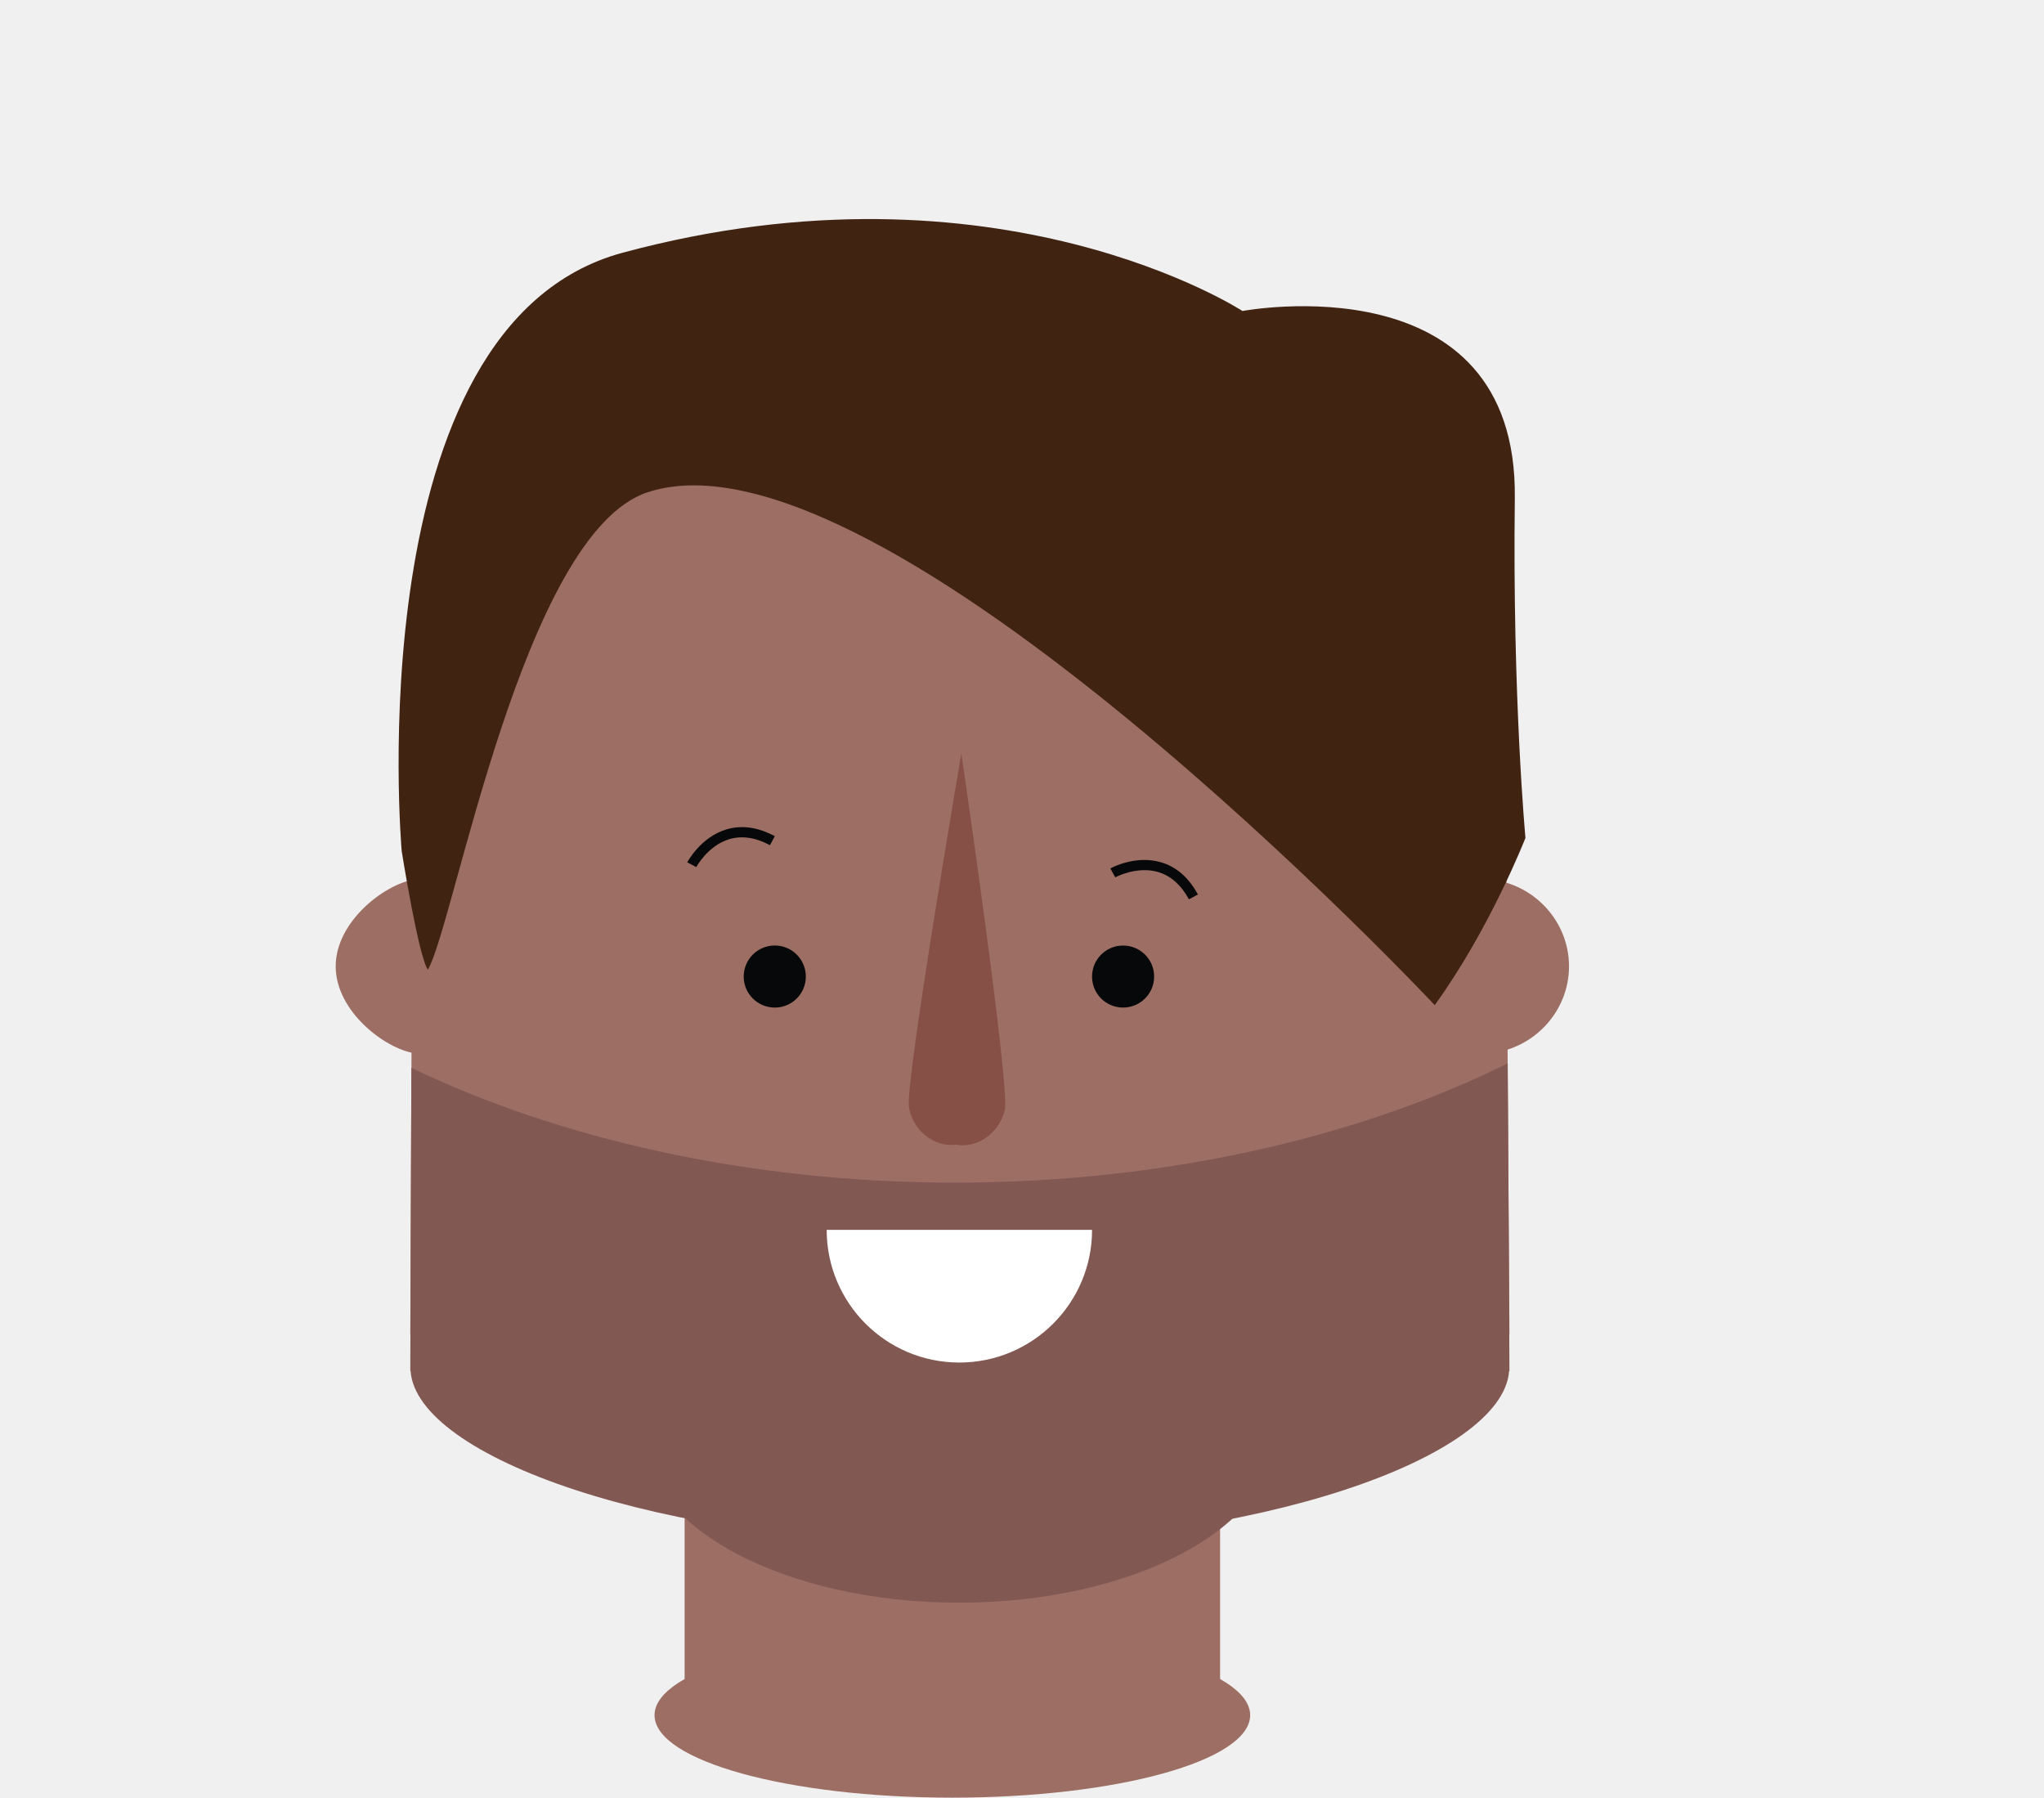
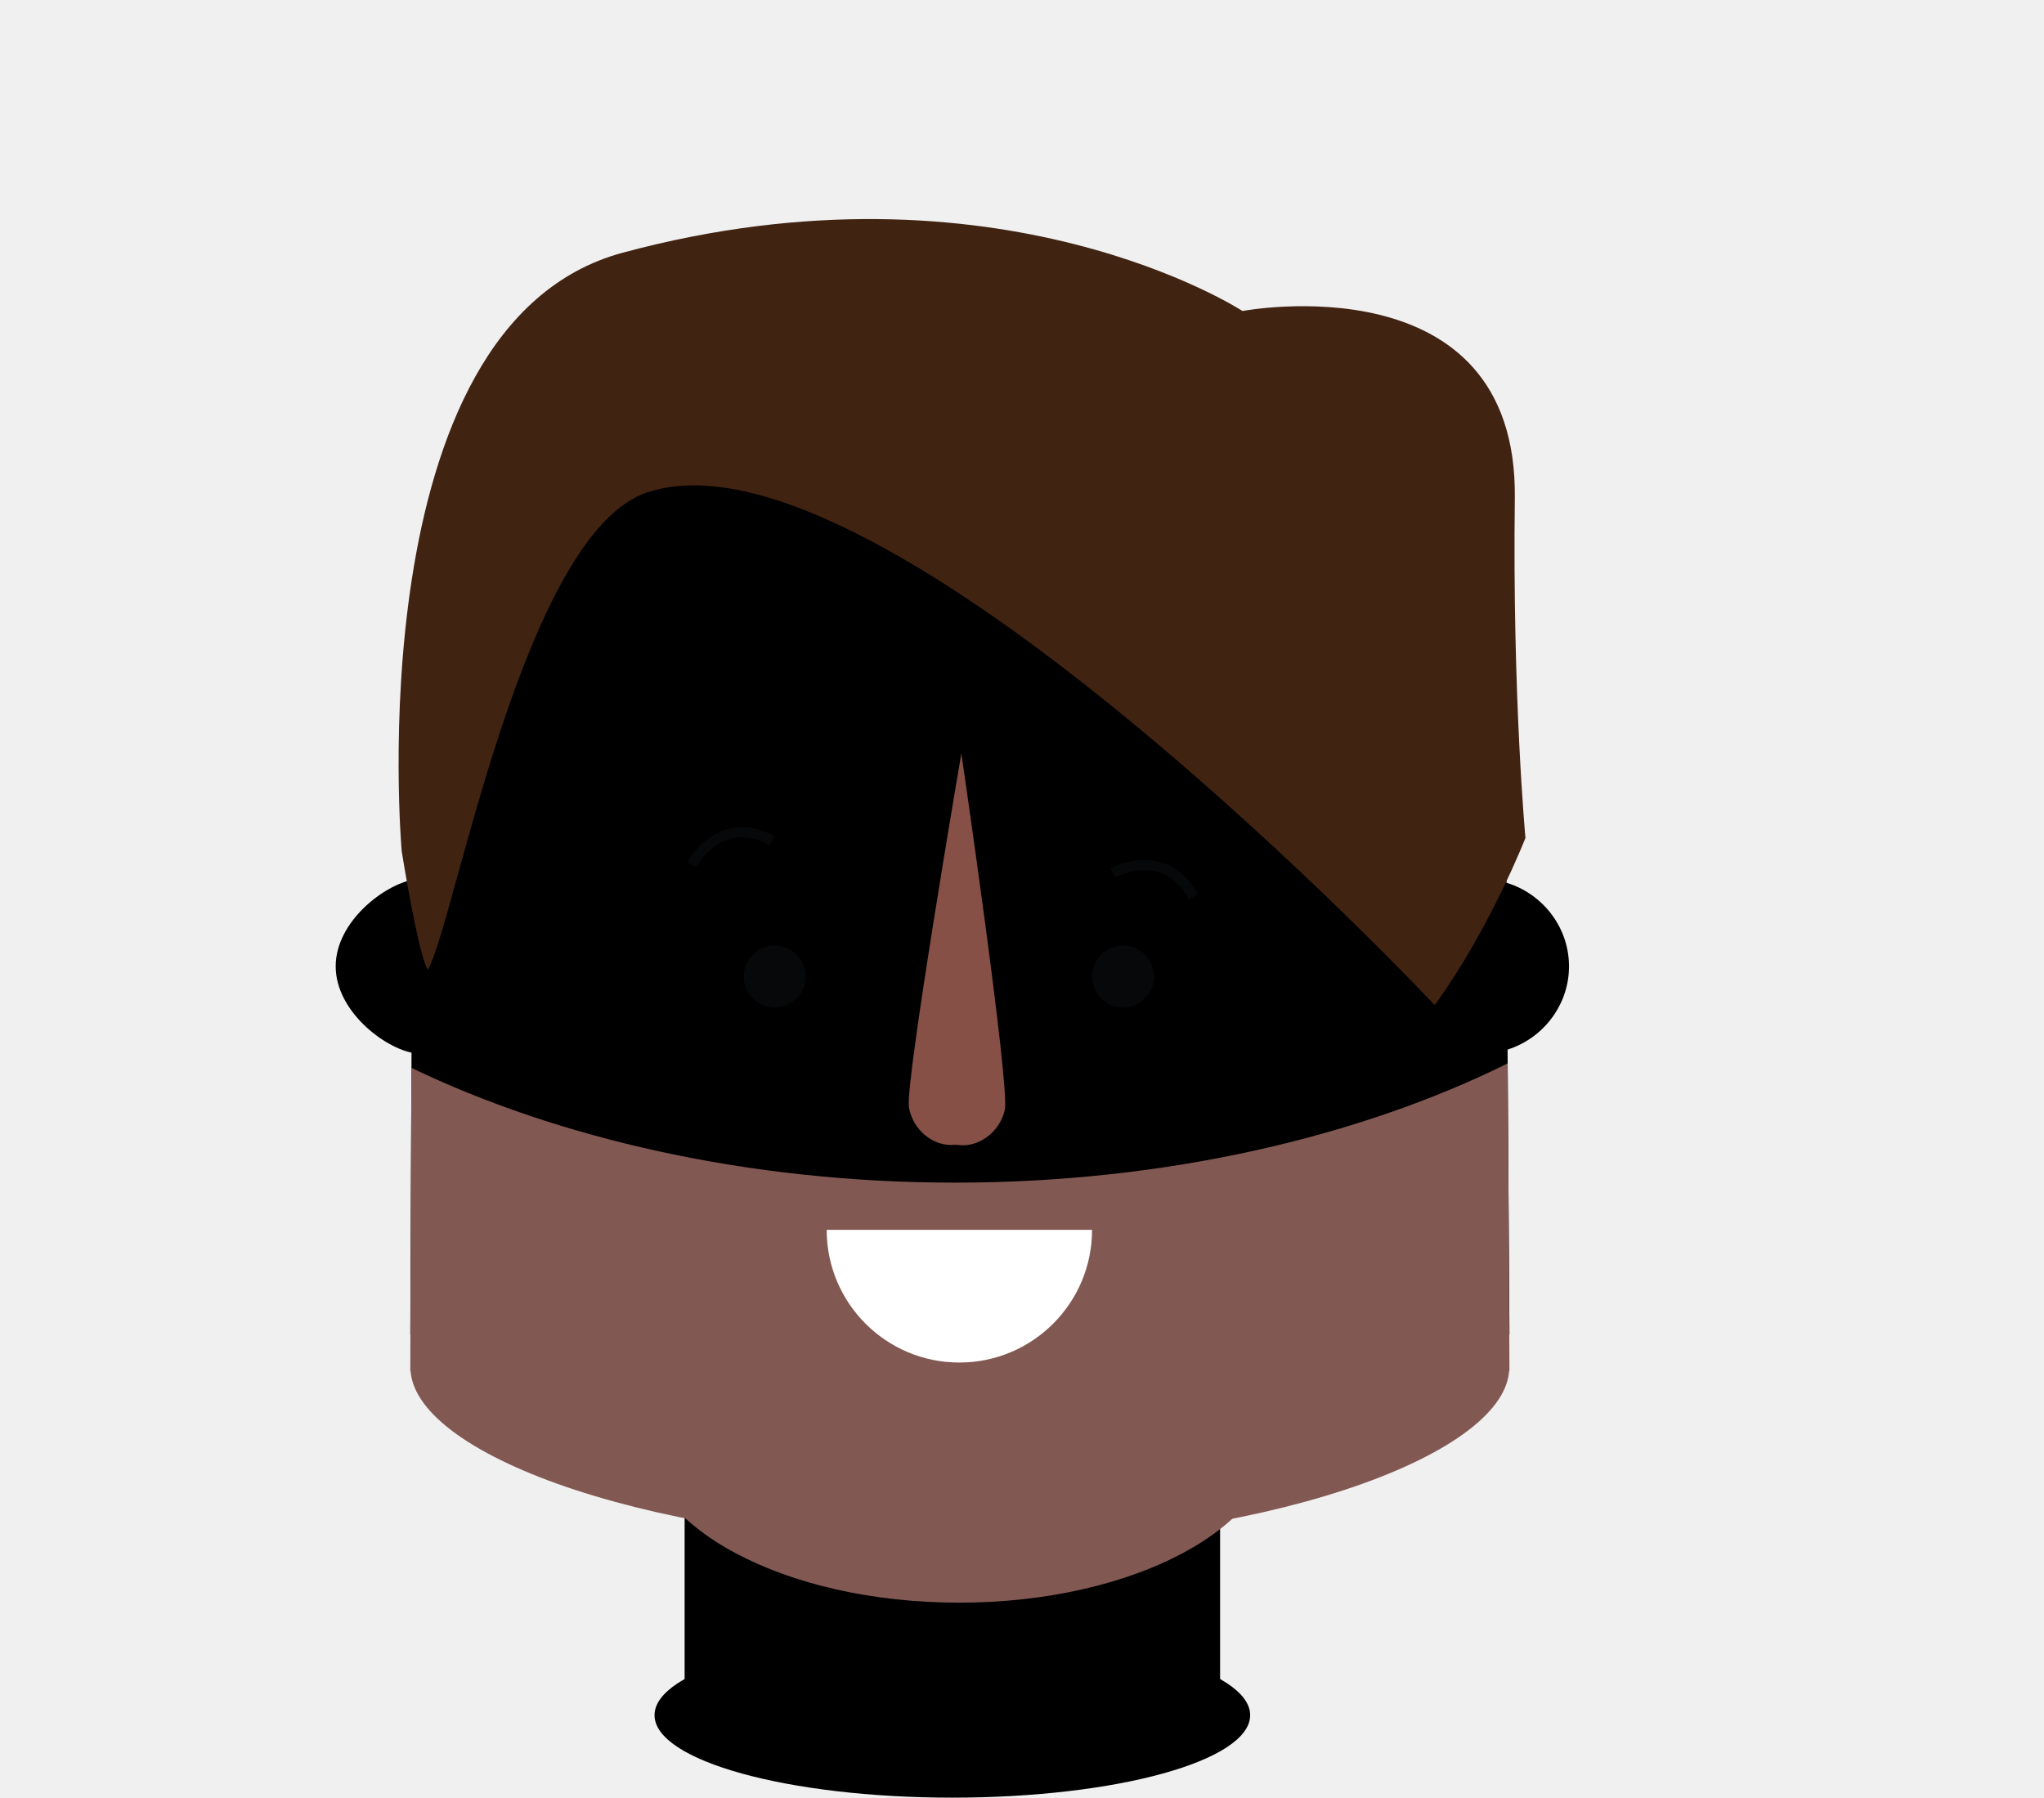
<svg x="0px" y="0px" width="173.998px" height="153.019px" viewBox="0 0 173.998 153.019">
-   <g fill="#9D6E63">
+   <g class="fill-piel-b">
    <rect x="58.279" y="124.003" width="45.583" height="20.785" />
    <path d="M128.169,64.145c0-20.197-20.828-37.191-46.516-37.191S35.138,44.256,35.138,64.456c0,0.227-0.212,49.133-0.212,49.133h0.024c0.535,7.337,21.259,14.743,46.758,14.743c25.501,0,46.223-7.406,46.758-14.743h0.028C128.494,113.589,128.169,64.377,128.169,64.145z" />
  </g>
  <path fill="#825852" d="M81.294,100.668c-17.688,0-33.854-3.796-46.274-9.771c-0.049,11.071-0.094,25.804-0.094,25.804h0.024c0.535,7.337,21.259,14.744,46.758,14.744c25.501,0,46.223-7.407,46.758-14.744h0.028c0,0-0.073-14.957-0.15-26.181C115.825,96.72,99.353,100.668,81.294,100.668z" />
-   <g fill="#9D6E63">
+   <g class="fill-piel-b">
    <path d="M35.22,74.876c-2.446,0.389-6.644,3.544-6.644,7.379c0,3.836,4.197,6.994,6.644,7.382V74.876z" />
    <path d="M126.919,89.637c3.669-0.389,6.645-3.546,6.645-7.382c0-3.835-2.976-6.99-6.645-7.379V89.637z" />
    <ellipse cx="81.07" cy="146" rx="25.352" ry="7.019" />
  </g>
  <path fill="#412312" d="M122.133,85.557c0,0-47.081-50.169-66.998-43.658c-10.631,3.476-16.445,36.773-18.711,40.642c-0.806-1.137-2.229-10.094-2.229-10.094S30.235,27.656,53,21.513c31.952-8.622,52.767,4.96,52.767,4.96s23.432-4.44,23.184,15.935c-0.211,16.958,0.905,28.918,0.905,28.918S126.851,79.042,122.133,85.557z" />
  <ellipse fill="#825852" cx="81.645" cy="122.013" rx="26.93" ry="14.409" />
  <path fill="#060809" d="M65.956,80.482c1.459,0,2.641,1.184,2.641,2.646c0,1.459-1.182,2.638-2.641,2.638c-1.461,0-2.647-1.179-2.647-2.638C63.309,81.666,64.494,80.482,65.956,80.482z" />
  <path fill="#FFFFFF" d="M81.663,115.981c6.243,0,11.3-5.061,11.3-11.294H70.372C70.372,110.921,75.423,115.981,81.663,115.981z" />
  <path fill="#060809" d="M59.273,73.809l-0.769-0.406c0.045-0.086,1.146-2.132,3.307-2.794c1.304-0.398,2.696-0.208,4.145,0.568l-0.413,0.766c-1.234-0.663-2.404-0.834-3.479-0.505C60.243,71.995,59.279,73.791,59.273,73.809z" />
  <path fill="#875047" d="M81.836,64.129c0,0-4.796,28.019-4.464,30.106c0.303,1.921,2.094,3.441,3.993,3.204c1.881,0.347,3.757-1.069,4.17-2.972C85.981,92.406,81.836,64.129,81.836,64.129z" />
  <g fill="#060809">
    <path d="M95.605,80.486c1.461,0,2.642,1.179,2.642,2.641c0,1.459-1.181,2.638-2.642,2.638c-1.464,0-2.643-1.179-2.643-2.638C92.963,81.666,94.142,80.486,95.605,80.486z" />
    <path d="M101.211,76.551c-0.669-1.225-1.553-2.007-2.63-2.325c-1.822-0.53-3.625,0.447-3.643,0.455l-0.417-0.759c0.085-0.047,2.121-1.158,4.292-0.528c1.312,0.378,2.374,1.3,3.161,2.744L101.211,76.551z" />
  </g>
</svg>
